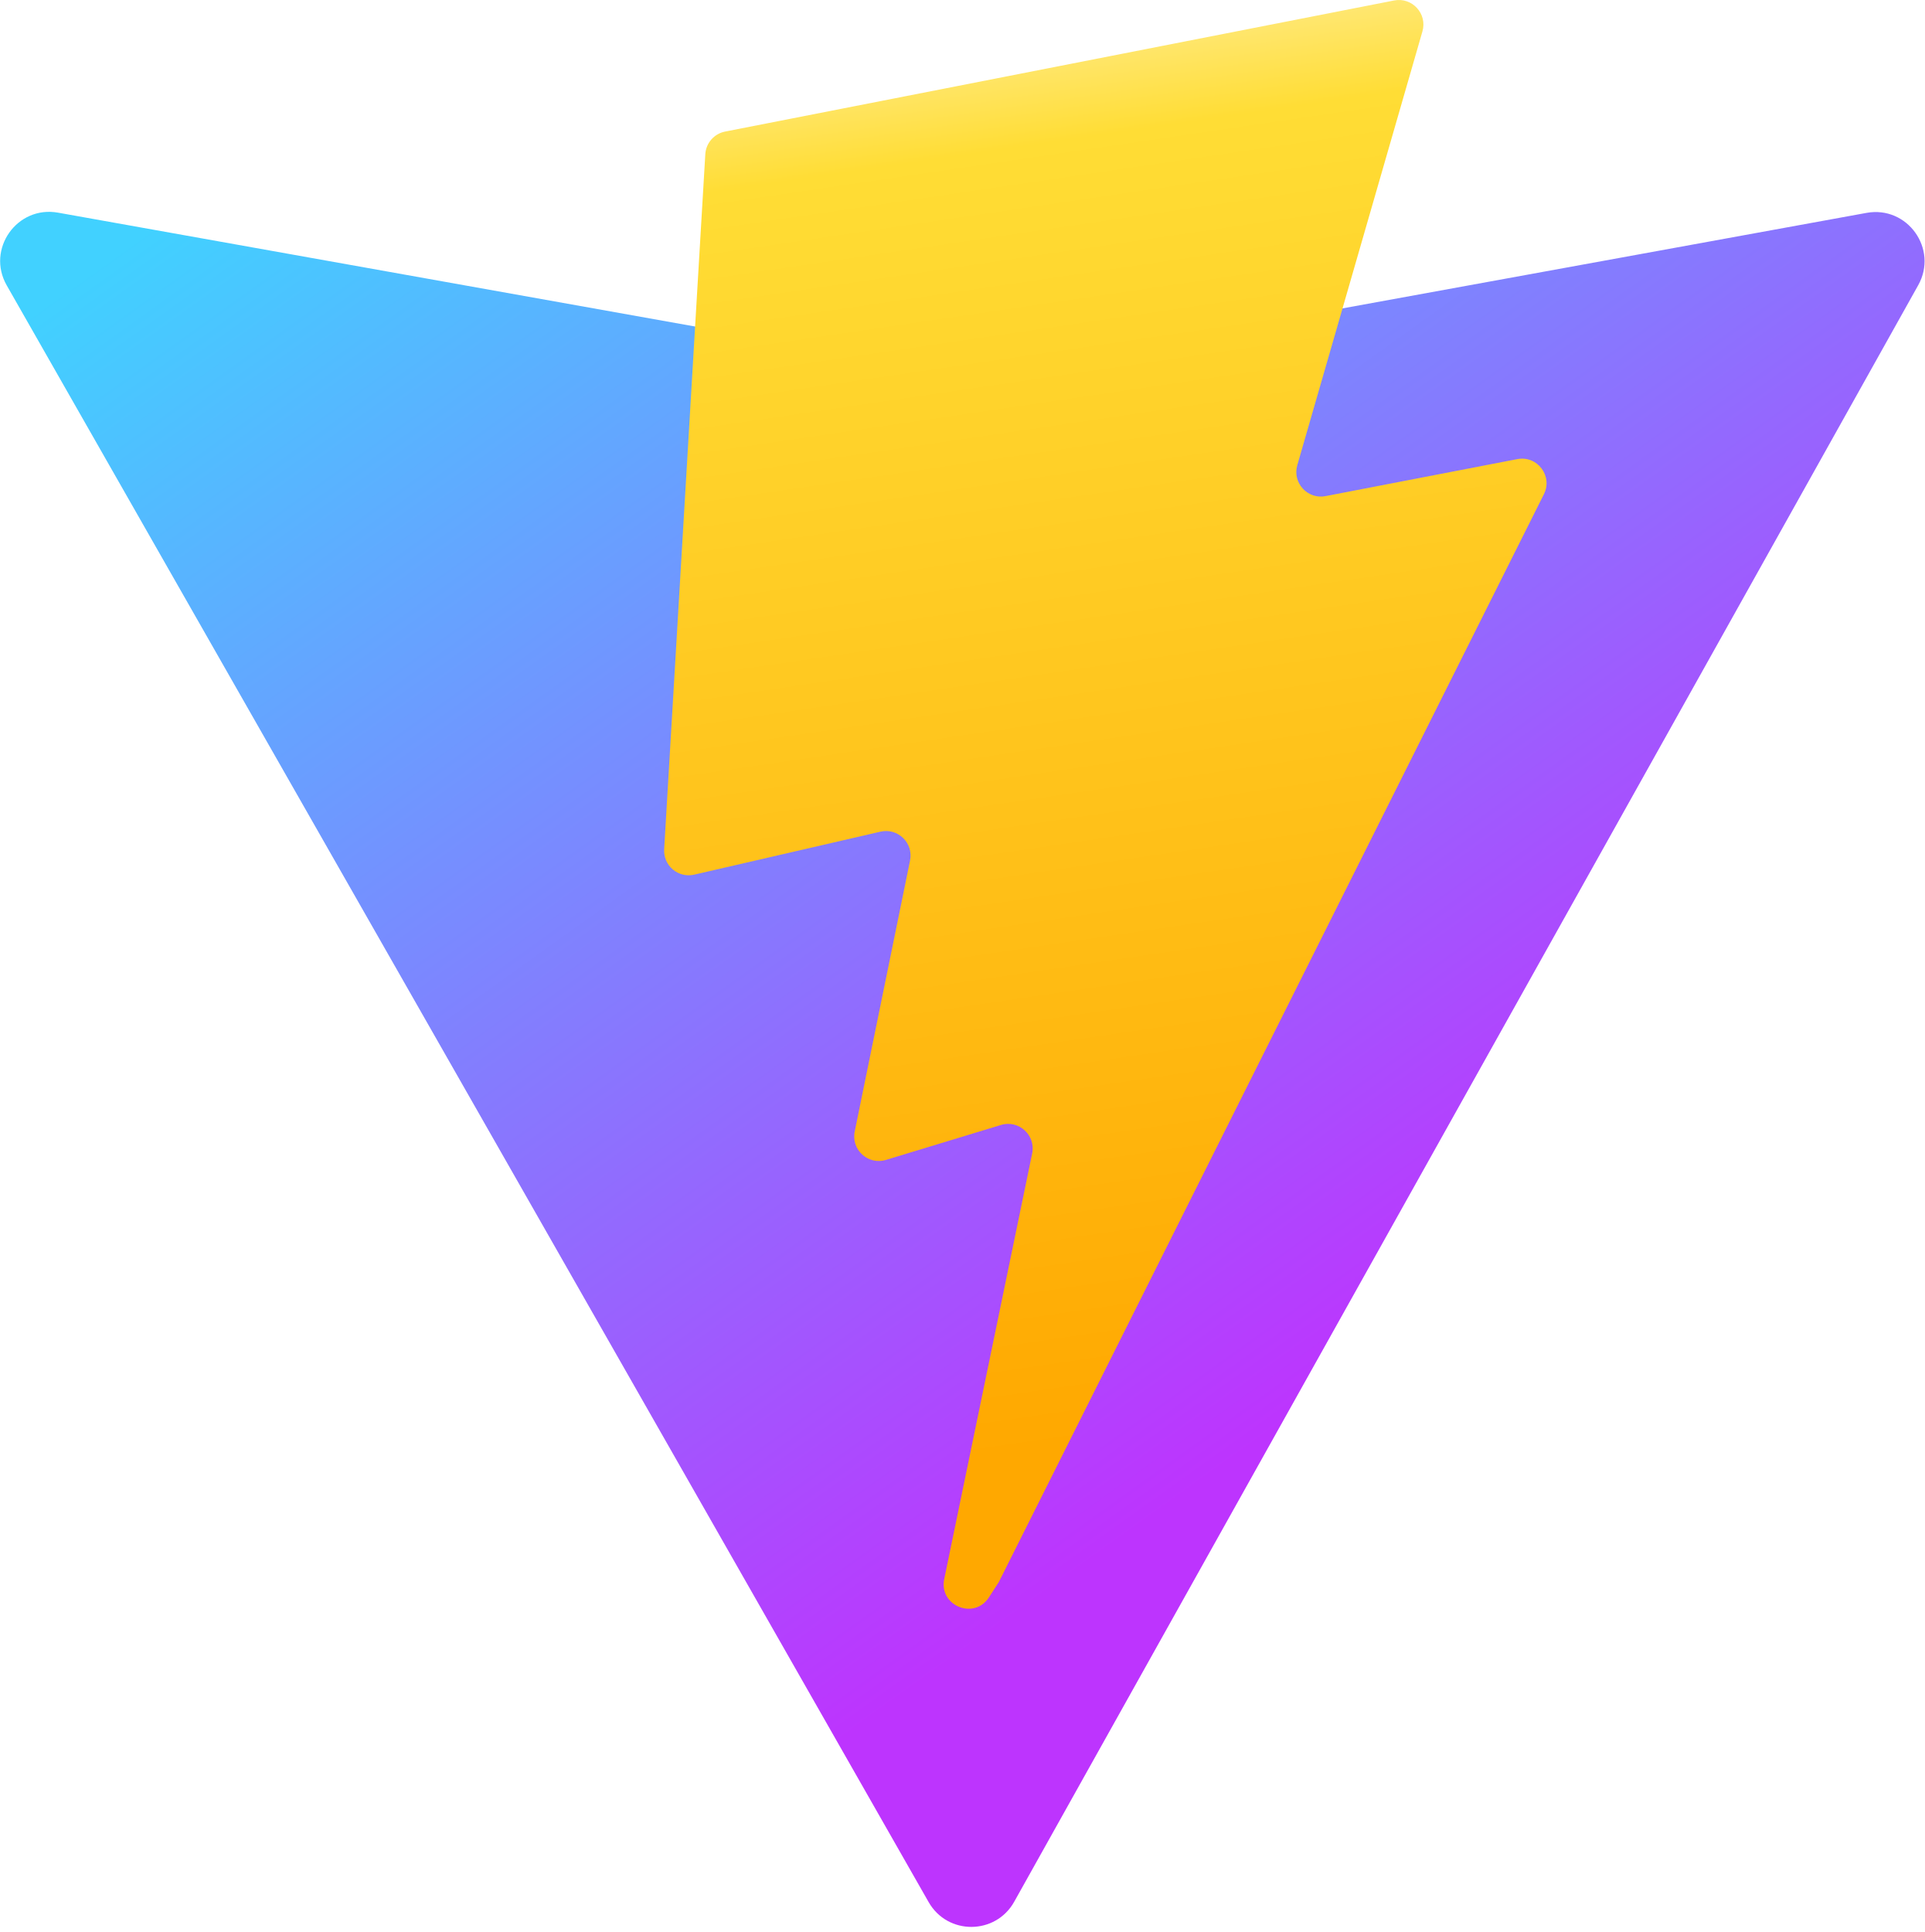
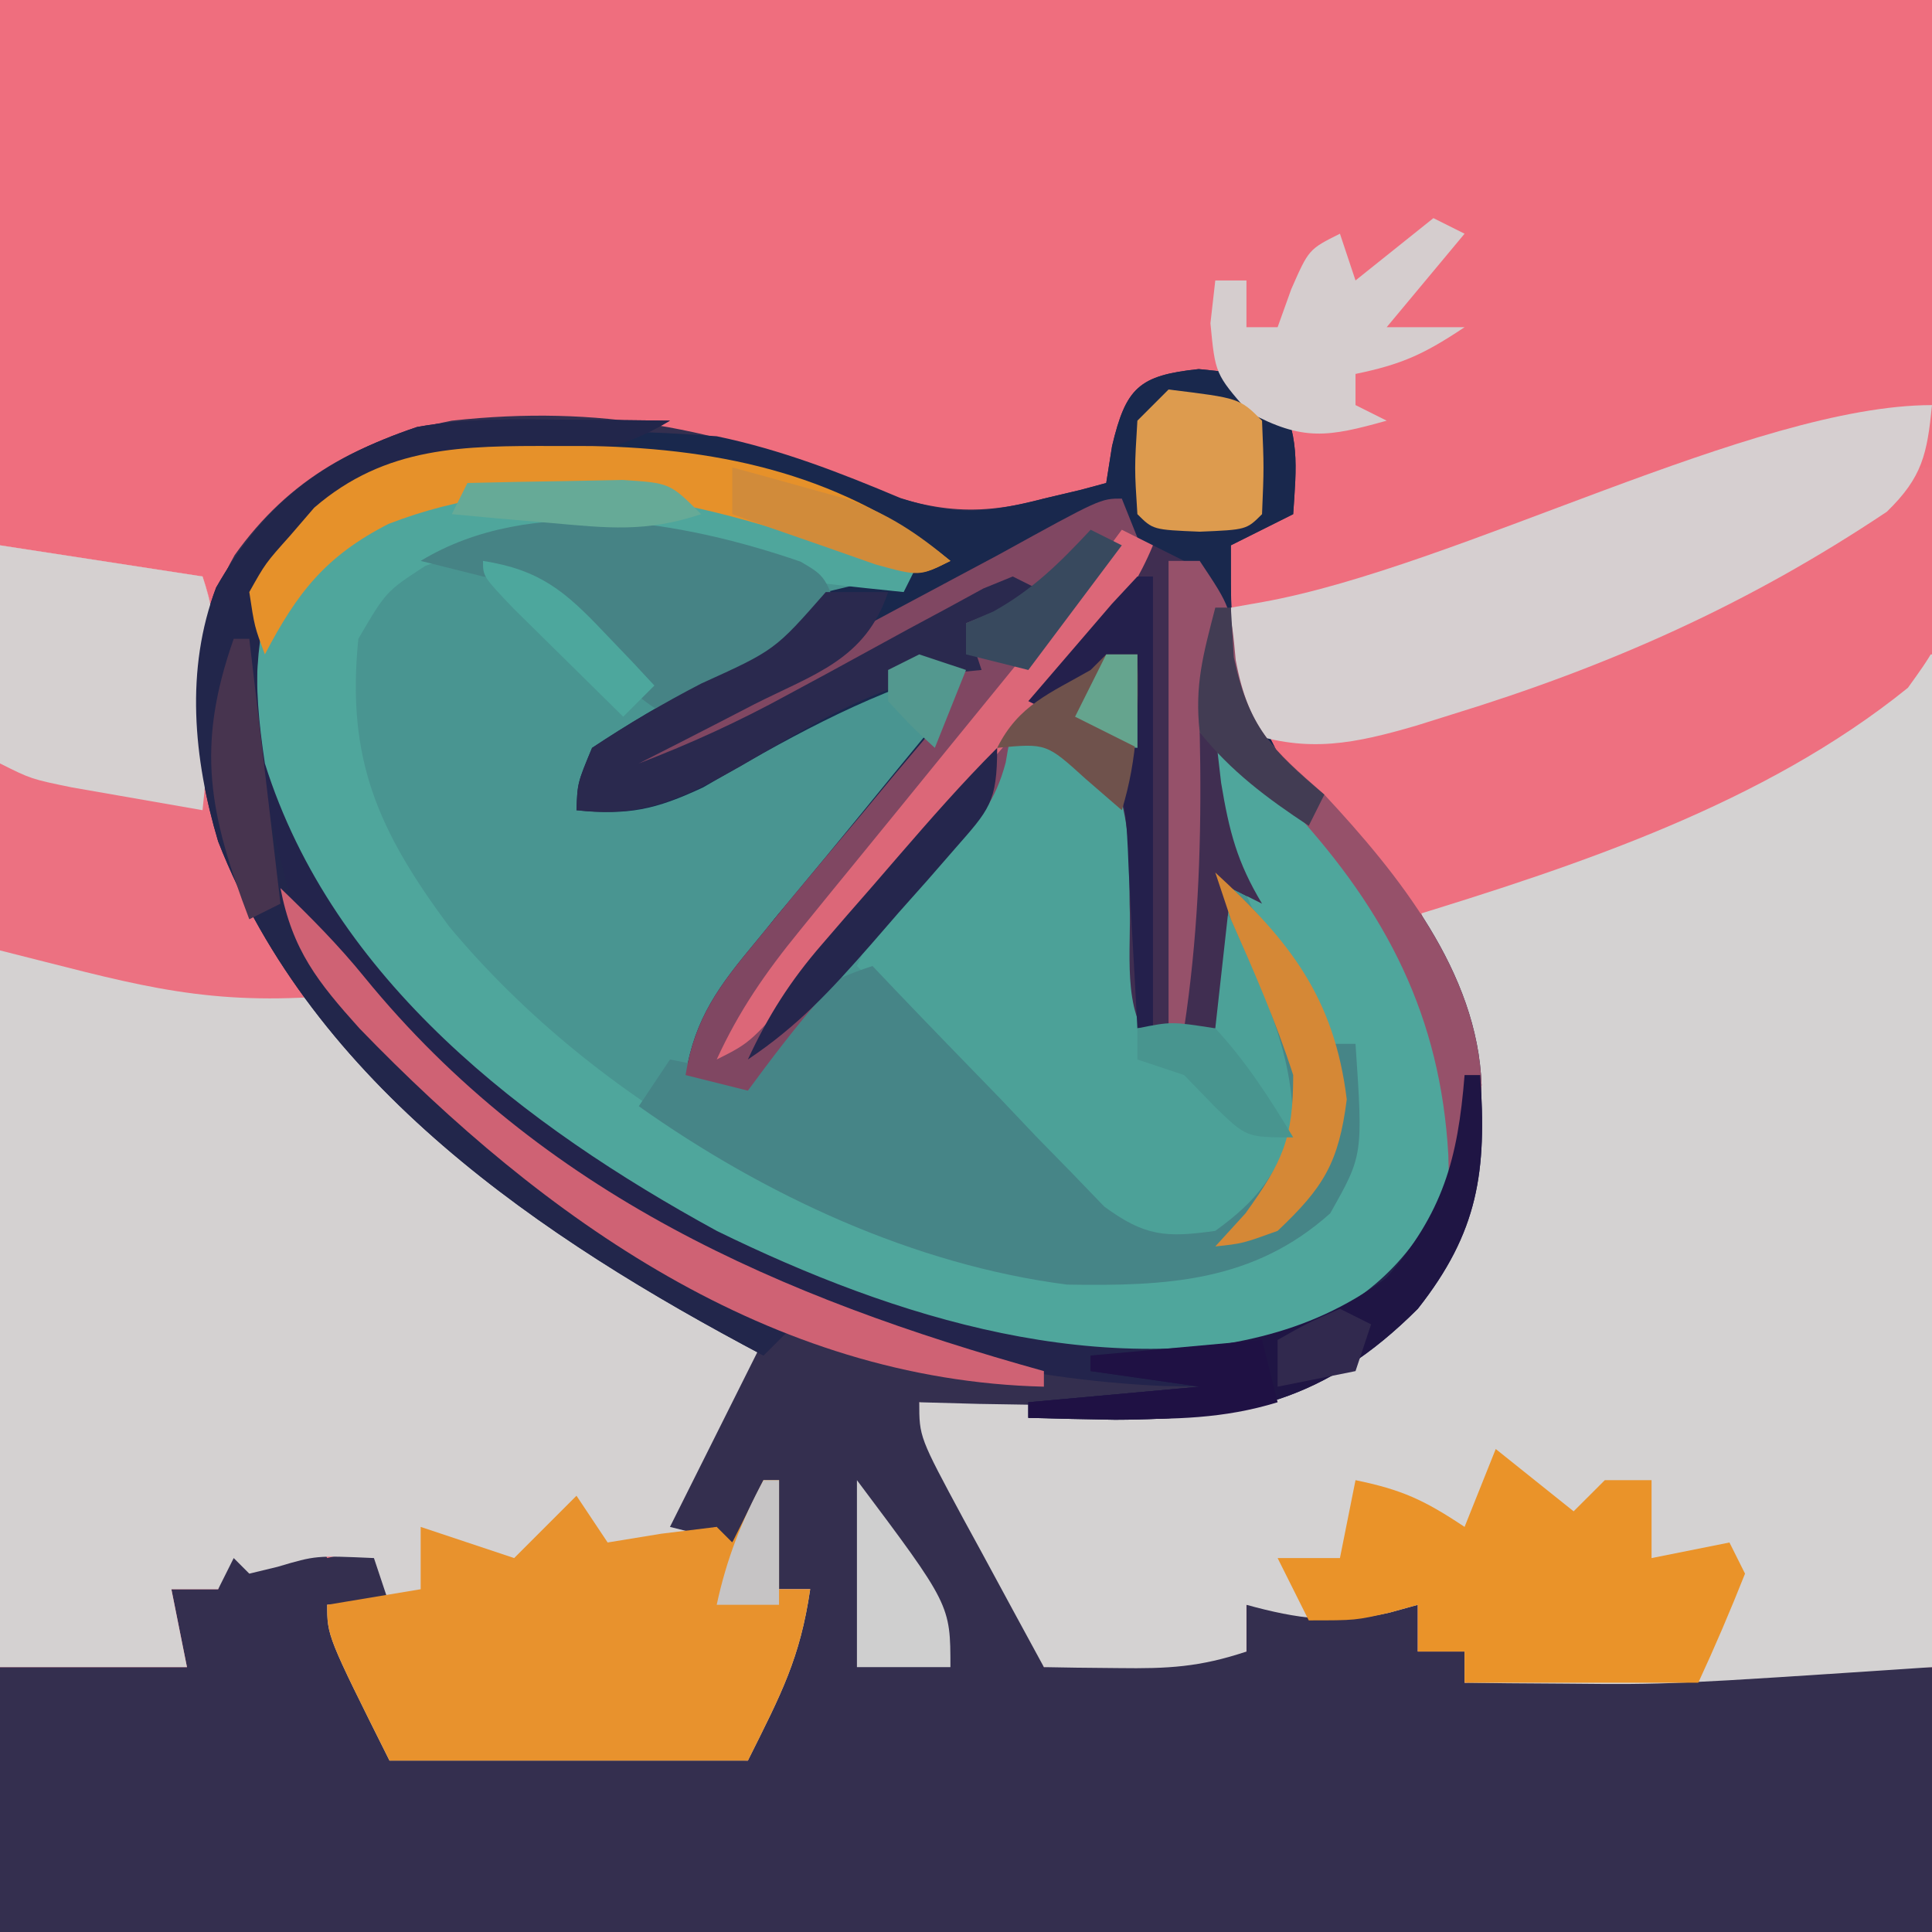
- <svg xmlns="http://www.w3.org/2000/svg" aria-hidden="true" role="img" class="iconify iconify--logos" width="31.88" height="32" preserveAspectRatio="xMidYMid meet" viewBox="0 0 256 257">
-   <defs>
-     <linearGradient id="IconifyId1813088fe1fbc01fb466" x1="-.828%" x2="57.636%" y1="7.652%" y2="78.411%">
-       <stop offset="0%" stop-color="#41D1FF" />
-       <stop offset="100%" stop-color="#BD34FE" />
-     </linearGradient>
-     <linearGradient id="IconifyId1813088fe1fbc01fb467" x1="43.376%" x2="50.316%" y1="2.242%" y2="89.03%">
-       <stop offset="0%" stop-color="#FFEA83" />
-       <stop offset="8.333%" stop-color="#FFDD35" />
-       <stop offset="100%" stop-color="#FFA800" />
-     </linearGradient>
-   </defs>
-   <path fill="url(#IconifyId1813088fe1fbc01fb466)" d="M255.153 37.938L134.897 252.976c-2.483 4.44-8.862 4.466-11.382.048L.875 37.958c-2.746-4.814 1.371-10.646 6.827-9.67l120.385 21.517a6.537 6.537 0 0 0 2.322-.004l117.867-21.483c5.438-.991 9.574 4.796 6.877 9.62Z" />
-   <path fill="url(#IconifyId1813088fe1fbc01fb467)" d="M185.432.063L96.44 17.501a3.268 3.268 0 0 0-2.634 3.014l-5.474 92.456a3.268 3.268 0 0 0 3.997 3.378l24.777-5.718c2.318-.535 4.413 1.507 3.936 3.838l-7.361 36.047c-.495 2.426 1.782 4.5 4.151 3.78l15.304-4.649c2.372-.72 4.652 1.36 4.15 3.788l-11.698 56.621c-.732 3.542 3.979 5.473 5.943 2.437l1.313-2.028l72.516-144.72c1.215-2.423-.88-5.186-3.54-4.672l-25.505 4.922c-2.396.462-4.435-1.77-3.759-4.114l16.646-57.705c.677-2.35-1.37-4.583-3.769-4.113Z" />
+ <svg xmlns="http://www.w3.org/2000/svg" version="1.1" width="124" height="124">
+   <path d="M0 0 C40.92 0 81.84 0 124 0 C124 40.92 124 81.84 124 124 C83.08 124 42.16 124 0 124 C0 83.08 0 42.16 0 0 Z " fill="#EF6E7E" transform="translate(0,0)" />
+   <path d="M0 0 C3.062 0.312 3.062 0.312 4.938 1.438 C6.531 4.093 6.265 6.28 6.062 9.312 C4.742 9.973 3.422 10.633 2.062 11.312 C2.054 18.741 2.054 18.741 5.312 25.125 C6.674 26.208 6.674 26.208 8.062 27.312 C13.632 33.3 18.267 40.101 18.625 48.5 C18.253 54.922 15.805 58.57 11.25 63.125 C3.323 68.565 -6.584 68.422 -15.867 66.801 C-16.892 66.559 -16.892 66.559 -17.938 66.312 C-17.36 67.372 -16.782 68.432 -16.188 69.523 C-15.437 70.911 -14.687 72.299 -13.938 73.688 C-13.365 74.736 -13.365 74.736 -12.781 75.805 C-9.938 81.086 -9.938 81.086 -9.938 83.312 C-5.647 82.983 -1.357 82.653 3.062 82.312 C3.062 81.323 3.062 80.332 3.062 79.312 C7.081 78.472 10.081 78.258 14.062 79.312 C14.062 80.302 14.062 81.293 14.062 82.312 C15.053 82.312 16.043 82.312 17.062 82.312 C17.062 82.972 17.062 83.632 17.062 84.312 C17.971 84.24 18.88 84.168 19.816 84.094 C28.932 83.421 37.921 83.225 47.062 83.312 C47.062 88.922 47.062 94.532 47.062 100.312 C6.143 100.312 -34.778 100.312 -76.938 100.312 C-76.938 94.703 -76.938 89.093 -76.938 83.312 C-72.978 83.312 -69.017 83.312 -64.938 83.312 C-65.433 80.838 -65.433 80.838 -65.938 78.312 C-64.948 78.312 -63.958 78.312 -62.938 78.312 C-62.608 77.323 -62.278 76.332 -61.938 75.312 C-60.947 75.642 -59.958 75.972 -58.938 76.312 C-57.947 75.323 -57.947 75.323 -56.938 74.312 C-56.443 75.302 -56.443 75.302 -55.938 76.312 C-53.958 75.817 -53.958 75.817 -51.938 75.312 C-51.938 76.632 -51.938 77.953 -51.938 79.312 C-53.258 79.312 -54.578 79.312 -55.938 79.312 C-54.617 82.282 -53.297 85.252 -51.938 88.312 C-44.347 88.642 -36.758 88.972 -28.938 89.312 C-28.277 87.332 -27.617 85.353 -26.938 83.312 C-26.283 81.641 -25.621 79.972 -24.938 78.312 C-25.598 78.312 -26.258 78.312 -26.938 78.312 C-27.267 76.662 -27.598 75.013 -27.938 73.312 C-28.927 74.302 -29.918 75.293 -30.938 76.312 C-30.938 75.653 -30.938 74.993 -30.938 74.312 C-32.917 74.808 -32.917 74.808 -34.938 75.312 C-33.251 70.815 -31.121 66.584 -28.938 62.312 C-29.555 62.033 -30.172 61.753 -30.809 61.465 C-45.416 54.55 -56.644 44.16 -63.25 29.375 C-64.635 23.205 -65.079 17.587 -61.875 11.938 C-58.399 7.05 -53.818 4.478 -47.938 3.312 C-38.391 2.268 -30.989 3.817 -22.156 7.266 C-17.641 8.983 -14.762 9.637 -9.938 8.312 C-9.154 8.127 -8.37 7.941 -7.562 7.75 C-7.026 7.606 -6.49 7.461 -5.938 7.312 C-5.752 6.137 -5.752 6.137 -5.562 4.938 C-4.671 1.192 -3.843 0.409 0 0 Z " fill="#342F4F" transform="translate(76.9375,23.6875)" />
+   <path d="M0 0 C-1.28 2.561 -2.435 2.818 -5 4 C-7.746 5.448 -10.467 6.941 -13.188 8.438 C-13.924 8.833 -14.661 9.228 -15.42 9.635 C-16.121 10.022 -16.821 10.409 -17.543 10.809 C-18.183 11.157 -18.822 11.506 -19.481 11.865 C-21.322 13.016 -21.322 13.016 -22 16 C-15 13.983 -9.117 10.99 -2.82 7.328 C0 6 0 6 3 7 C1.62 11.132 -0.262 13.667 -3.25 16.812 C-10.693 23.933 -10.693 23.933 -14 33 C-13.01 33 -12.02 33 -11 33 C-8.866 30.82 -8.866 30.82 -6.75 28 C-3.412 23.762 0.008 19.698 3.688 15.754 C5.131 13.825 5.434 12.31 6 10 C8.636 8.127 10.93 7.023 14 6 C14 8.667 14 11.333 14 14 C14.16 16.709 14.327 19.417 14.5 22.125 C14.548 22.879 14.595 23.633 14.645 24.41 C14.762 26.273 14.881 28.137 15 30 C15.99 30 16.98 30 18 30 C18.33 26.7 18.66 23.4 19 20 C19.66 20 20.32 20 21 20 C20.34 19.34 19.68 18.68 19 18 C18.875 14.375 18.875 14.375 19 11 C24.608 15.374 28.4 19.871 32 26 C32.376 26.629 32.753 27.258 33.141 27.906 C34.973 32.371 34.606 37.288 34 42 C32.338 45.822 29.538 47.656 26.062 49.875 C15.403 53.768 2.631 50.781 -7.438 46.559 C-22.45 39.464 -37.157 29.21 -43 13 C-43.652 8.654 -43.365 6.745 -41.438 2.812 C-30.289 -10.051 -13.803 -4.961 0 0 Z " fill="#499591" transform="translate(59,36)" />
+   <path d="M0 0 C0.33 0 0.66 0 1 0 C1 21.45 1 42.9 1 65 C-15.875 66.125 -15.875 66.125 -22.438 66.062 C-23.694 66.053 -24.951 66.044 -26.246 66.035 C-27.609 66.018 -27.609 66.018 -29 66 C-29 65.34 -29 64.68 -29 64 C-29.99 64 -30.98 64 -32 64 C-32 63.01 -32 62.02 -32 61 C-32.897 61.248 -32.897 61.248 -33.812 61.5 C-37.156 62.264 -39.751 61.896 -43 61 C-43 61.99 -43 62.98 -43 64 C-46.015 65.005 -48.042 65.103 -51.188 65.062 C-52.539 65.049 -52.539 65.049 -53.918 65.035 C-54.605 65.024 -55.292 65.012 -56 65 C-57.338 62.544 -58.671 60.086 -60 57.625 C-60.382 56.926 -60.763 56.228 -61.156 55.508 C-64 50.227 -64 50.227 -64 48 C-62.099 48.052 -62.099 48.052 -60.16 48.105 C-58.461 48.134 -56.762 48.161 -55.062 48.188 C-54.232 48.213 -53.401 48.238 -52.545 48.264 C-45.801 48.342 -39.268 47.605 -33.844 43.281 C-33.4 42.693 -32.957 42.106 -32.5 41.5 C-31.804 40.618 -31.804 40.618 -31.094 39.719 C-29.146 36.658 -28.817 33.915 -28.75 30.375 C-28.711 29.18 -28.711 29.18 -28.672 27.961 C-29.138 23.754 -30.558 19.963 -32 16 C-30.84 15.576 -29.68 15.152 -28.484 14.715 C-13.123 9.303 -13.123 9.303 0 0 Z " fill="#D4D2D2" transform="translate(123,42)" />
+   <path d="M0 0 C4.29 0.66 8.58 1.32 13 2 C13.994 4.982 13.995 6.497 13.812 9.562 C13.745 18.849 18.051 26.15 24 33 C24.563 33.657 25.127 34.315 25.707 34.992 C32.177 41.994 40.45 46.891 49 51 C47 55 45 59 43 63 C44.32 63.33 45.64 63.66 47 64 C47.99 62.68 48.98 61.36 50 60 C50 62.31 50 64.62 50 67 C50.66 67 51.32 67 52 67 C51.348 71.436 50.155 73.689 48 78 C40.41 78 32.82 78 25 78 C21 70 21 70 21 68 C22.32 68 23.64 68 25 68 C24.67 67.01 24.34 66.02 24 65 C20.269 64.834 20.269 64.834 17.812 65.562 C16.915 65.779 16.915 65.779 16 66 C15.67 65.67 15.34 65.34 15 65 C14.505 65.99 14.505 65.99 14 67 C13.01 67 12.02 67 11 67 C11.33 68.65 11.66 70.3 12 72 C8.04 72 4.08 72 0 72 C0 48.24 0 24.48 0 0 Z " fill="#D4D1D1" transform="translate(0,35)" />
+   <path d="M0 0 C3.062 0.312 3.062 0.312 4.938 1.438 C6.531 4.093 6.265 6.28 6.062 9.312 C4.742 9.973 3.422 10.633 2.062 11.312 C2.054 18.741 2.054 18.741 5.312 25.125 C6.674 26.208 6.674 26.208 8.062 27.312 C12.815 32.421 17.906 38.719 18.152 45.957 C17.875 48.438 17.875 48.438 17.062 52.312 C16.733 52.312 16.402 52.312 16.062 52.312 C16.048 51.695 16.034 51.078 16.02 50.441 C15.4 39.441 9.848 31.82 2.062 24.312 C1.883 28.26 1.969 30.911 4.062 34.312 C3.072 33.818 3.072 33.818 2.062 33.312 C1.732 36.282 1.403 39.252 1.062 42.312 C-0.917 42.807 -0.917 42.807 -2.938 43.312 C-4.973 41.277 -4.306 37.187 -4.438 34.375 C-4.48 29.185 -4.48 29.185 -5.938 24.312 C-5.277 24.312 -4.617 24.312 -3.938 24.312 C-3.938 22.332 -3.938 20.352 -3.938 18.312 C-4.701 18.931 -5.464 19.55 -6.25 20.188 C-8.938 22.312 -8.938 22.312 -11.938 24.312 C-12.636 25.629 -13.301 26.964 -13.938 28.312 C-14.805 29.447 -15.712 30.551 -16.652 31.625 C-17.174 32.226 -17.695 32.826 -18.232 33.445 C-18.774 34.061 -19.317 34.678 -19.875 35.312 C-24.583 40.669 -24.583 40.669 -28.938 46.312 C-30.258 45.983 -31.578 45.653 -32.938 45.312 C-32.337 41.608 -30.753 39.545 -28.375 36.688 C-27.662 35.819 -26.949 34.95 -26.215 34.055 C-25.463 33.15 -24.712 32.245 -23.938 31.312 C-22.432 29.484 -20.932 27.65 -19.438 25.812 C-18.432 24.59 -18.432 24.59 -17.406 23.344 C-15.742 21.46 -15.742 21.46 -15.938 19.312 C-21.738 21.045 -26.597 23.839 -31.816 26.852 C-34.892 28.291 -36.607 28.647 -39.938 28.312 C-39.875 26.57 -39.875 26.57 -38.938 24.312 C-36.611 22.772 -34.4 21.463 -31.938 20.188 C-27.205 18.039 -27.205 18.039 -23.938 14.312 C-21.375 13.688 -21.375 13.688 -18.938 13.312 C-29.806 9.103 -40.516 5.498 -52 9.938 C-56.032 11.998 -57.86 14.338 -59.938 18.312 C-60.602 16.539 -60.602 16.539 -60.938 14.312 C-59.898 12.461 -59.898 12.461 -58.312 10.688 C-57.551 9.802 -57.551 9.802 -56.773 8.898 C-50.285 3.294 -39.068 3.735 -30.938 4.312 C-26.797 5.173 -23.028 6.643 -19.137 8.281 C-15.545 9.439 -13.555 9.228 -9.938 8.312 C-9.154 8.127 -8.37 7.941 -7.562 7.75 C-6.758 7.533 -6.758 7.533 -5.938 7.312 C-5.752 6.137 -5.752 6.137 -5.562 4.938 C-4.671 1.192 -3.843 0.409 0 0 Z " fill="#19284D" transform="translate(76.9375,23.6875)" />
+   <path d="M0 0 C-0.33 0.66 -0.66 1.32 -1 2 C-8.316 1.243 -8.316 1.243 -11.867 -0.02 C-18.275 -2.025 -25.38 -1.933 -31.688 0.312 C-34.221 1.957 -34.221 1.957 -36 5 C-36.785 12.714 -34.741 17.302 -30.188 23.445 C-20.626 34.941 -5.513 43.417 9.438 45.473 C15.304 45.641 19.92 44.982 25 42 C26.934 39.099 27.301 38.103 27.625 34.812 C27.811 32.925 27.811 32.925 28 31 C27.34 31 26.68 31 26 31 C23.676 27.049 21.64 23.289 20 19 C19.67 18.67 19.34 18.34 19 18 C18.959 15.667 18.958 13.333 19 11 C24.608 15.374 28.4 19.871 32 26 C32.376 26.629 32.753 27.258 33.141 27.906 C34.973 32.371 34.606 37.288 34 42 C32.338 45.822 29.538 47.656 26.062 49.875 C15.403 53.768 2.631 50.781 -7.438 46.559 C-22.45 39.464 -37.157 29.21 -43 13 C-43.652 8.654 -43.365 6.745 -41.438 2.812 C-30.289 -10.051 -13.803 -4.961 0 0 Z " fill="#4FA69C" transform="translate(59,36)" />
+   <path d="M0 0 C0.66 0 1.32 0 2 0 C2 2.667 2 5.333 2 8 C2.16 10.709 2.327 13.417 2.5 16.125 C2.548 16.879 2.595 17.633 2.645 18.41 C2.762 20.273 2.881 22.137 3 24 C3.99 24 4.98 24 6 24 C6.33 21.36 6.66 18.72 7 16 C10.475 19.153 11.869 22.495 13 27 C13 31.102 12.305 32.599 9.812 35.875 C7 38 7 38 4.125 38.812 C-0.025 37.733 -1.367 35.732 -3.988 32.445 C-7.657 27.986 -11.883 24.042 -16 20 C-14.204 15.957 -11.56 13.195 -8.559 10 C-6.932 7.913 -6.6 6.521 -6 4 C-3.5 2.312 -3.5 2.312 -1 1 C-0.67 0.67 -0.34 0.34 0 0 Z " fill="#4CA198" transform="translate(71,42)" />
+   <path d="M0 0 C1.348 10.132 1.348 10.132 -1.547 14.145 C-10.788 21.615 -22.785 25.565 -34 29 C-34.911 27.6 -35.823 26.201 -36.734 24.801 C-38.387 22.449 -40.19 20.232 -42 18 C-41.371 17.825 -40.743 17.649 -40.095 17.469 C-30.075 14.639 -8.215 0 0 0 Z " fill="#EE7080" transform="translate(124,30)" />
+   <path d="M0 0 C4.29 0.66 8.58 1.32 13 2 C13.994 4.982 13.995 6.497 13.812 9.562 C13.717 16.831 16.781 22.648 20 29 C12.402 29.438 8.016 28.004 0 26 C0 17.42 0 8.84 0 0 Z " fill="#EC7181" transform="translate(0,35)" />
+   <path d="M0 0 C0.33 0 0.66 0 1 0 C1 2.31 1 4.62 1 7 C1.66 7 2.32 7 3 7 C2.348 11.436 1.155 13.689 -1 18 C-8.59 18 -16.18 18 -24 18 C-28 10 -28 10 -28 8 C-26.02 7.67 -24.04 7.34 -22 7 C-22 5.68 -22 4.36 -22 3 C-20.02 3.66 -18.04 4.32 -16 5 C-14.68 3.68 -13.36 2.36 -12 1 C-11.34 1.99 -10.68 2.98 -10 4 C-8.866 3.814 -7.731 3.629 -6.562 3.438 C-4.799 3.221 -4.799 3.221 -3 3 C-2.67 3.33 -2.34 3.66 -2 4 C-1.34 2.68 -0.68 1.36 0 0 Z " fill="#E8922D" transform="translate(49,95)" />
+   <path d="M0 0 C3.827 3.424 5.723 6.007 7 11 C7.66 11 8.32 11 9 11 C9.484 18.143 9.484 18.143 7.375 21.875 C2.445 26.286 -3.114 26.553 -9.508 26.449 C-19.347 25.184 -28.962 20.694 -37 15 C-36.34 14.01 -35.68 13.02 -35 12 C-33.35 12.33 -31.7 12.66 -30 13 C-29.237 12.031 -28.474 11.061 -27.688 10.062 C-25.733 7.579 -25.143 7.048 -22 6 C-21.267 6.772 -21.267 6.772 -20.519 7.561 C-18.297 9.887 -16.055 12.193 -13.812 14.5 C-13.044 15.311 -12.275 16.122 -11.482 16.957 C-10.732 17.724 -9.981 18.491 -9.207 19.281 C-8.521 19.993 -7.835 20.706 -7.128 21.439 C-4.516 23.355 -3.172 23.446 0 23 C2.722 21.034 3.806 19.509 5 16.375 C5 11.389 2.997 7.498 1 3 C0.505 1.515 0.505 1.515 0 0 Z " fill="#468587" transform="translate(78,56)" />
+   <path d="M0 0 C1.895 0.014 1.895 0.014 3.828 0.027 C4.792 0.039 5.757 0.051 6.75 0.062 C3.413 2.05 0.726 2.338 -3.125 2.5 C-9.208 2.937 -12.919 4.099 -17.625 8.062 C-20.148 12.72 -20.031 16.887 -19.25 22.062 C-14.876 35.982 -2.561 45.328 9.75 52.062 C21.238 57.69 34.487 61.817 47.297 58.379 C51.9 56.294 54.493 53.667 56.75 49.062 C57.547 45.33 57.547 45.33 57.75 42.062 C58.08 42.062 58.41 42.062 58.75 42.062 C59.185 48.256 58.636 52.13 54.75 57.062 C48.808 63.005 43.501 64.159 35.312 64.188 C33.458 64.156 31.604 64.117 29.75 64.062 C29.75 63.733 29.75 63.403 29.75 63.062 C33.38 62.733 37.01 62.403 40.75 62.062 C39.986 62.048 39.221 62.034 38.434 62.02 C19.705 61.186 2.313 53.106 -10.652 39.551 C-12.558 37.418 -14.425 35.265 -16.25 33.062 C-9.001 45.144 2.248 52.165 14.75 58.062 C14.09 58.722 13.43 59.383 12.75 60.062 C-1.515 52.519 -16.134 42.715 -22.25 27.062 C-23.831 21.764 -24.373 16.012 -22.379 10.773 C-19.259 5.311 -15.482 2.489 -9.488 0.469 C-6.31 -0.108 -3.227 -0.03 0 0 Z " fill="#23244C" transform="translate(36.25,26.9375)" />
+   <path d="M0 0 C-0.311 3.127 -0.608 4.62 -2.898 6.844 C-11.775 12.78 -20.696 16.753 -30.875 19.875 C-31.601 20.103 -32.327 20.33 -33.074 20.565 C-37.048 21.725 -40.025 22.345 -44 21 C-45 20 -45 20 -45.062 16.438 C-45.042 15.303 -45.021 14.169 -45 13 C-44.321 12.88 -43.642 12.76 -42.943 12.636 C-30.468 10.391 -11.408 0 0 0 Z " fill="#D6CFD0" transform="translate(124,26)" />
+   <path d="M0 0 C0.66 1.65 1.32 3.3 2 5 C1.043 6.013 1.043 6.013 0.066 7.047 C-0.76 7.939 -1.586 8.831 -2.438 9.75 C-3.261 10.632 -4.085 11.513 -4.934 12.422 C-7.083 14.723 -7.083 14.723 -7.452 16.94 C-8.113 19.423 -9.13 20.623 -10.836 22.531 C-11.406 23.177 -11.975 23.823 -12.562 24.488 C-13.161 25.152 -13.759 25.816 -14.375 26.5 C-15.551 27.822 -16.725 29.145 -17.898 30.469 C-18.421 31.051 -18.944 31.633 -19.482 32.232 C-21.081 34.094 -22.548 36.023 -24 38 C-25.32 37.67 -26.64 37.34 -28 37 C-27.399 33.295 -25.816 31.233 -23.438 28.375 C-22.723 27.502 -22.009 26.63 -21.273 25.73 C-19.763 23.916 -18.247 22.106 -16.727 20.301 C-16.012 19.438 -15.298 18.576 -14.562 17.688 C-13.904 16.908 -13.245 16.128 -12.566 15.324 C-10.878 12.819 -10.443 10.956 -10 8 C-9.67 7.67 -9.34 7.34 -9 7 C-16.59 10.96 -24.18 14.92 -32 19 C-32.33 18.34 -32.66 17.68 -33 17 C-32.168 16.556 -31.335 16.112 -30.477 15.655 C-27.385 14.005 -24.293 12.353 -21.202 10.701 C-19.865 9.987 -18.527 9.273 -17.189 8.56 C-15.265 7.533 -13.341 6.505 -11.418 5.477 C-9.682 4.55 -9.682 4.55 -7.911 3.604 C-1.37 0 -1.37 0 0 0 Z " fill="#804762" transform="translate(72,32)" />
+   <path d="M0 0 C1.65 1.32 3.3 2.64 5 4 C5.66 3.34 6.32 2.68 7 2 C7.99 2 8.98 2 10 2 C10 3.65 10 5.3 10 7 C11.65 6.67 13.3 6.34 15 6 C15.33 6.66 15.66 7.32 16 8 C15.064 10.36 14.067 12.696 13 15 C8.05 15 3.1 15 -2 15 C-2 14.34 -2 13.68 -2 13 C-2.99 13 -3.98 13 -5 13 C-5 12.01 -5 11.02 -5 10 C-5.598 10.165 -6.196 10.33 -6.812 10.5 C-9 11 -9 11 -12 11 C-12.66 9.68 -13.32 8.36 -14 7 C-12.68 7 -11.36 7 -10 7 C-9.67 5.35 -9.34 3.7 -9 2 C-6.038 2.613 -4.619 3.254 -2 5 C-1.34 3.35 -0.68 1.7 0 0 Z " fill="#EA9329" transform="translate(96,93)" />
+   <path d="M0 0 C4.29 0.66 8.58 1.32 13 2 C14.142 5.427 13.909 7.611 13.562 11.188 C13.461 12.274 13.359 13.361 13.254 14.48 C13.17 15.312 13.086 16.143 13 17 C11.208 16.691 9.416 16.378 7.625 16.062 C6.627 15.888 5.63 15.714 4.602 15.535 C2 15 2 15 0 14 C0 9.38 0 4.76 0 0 Z " fill="#D5D0D0" transform="translate(0,35)" />
+   <path d="M0 0 C1.895 0.014 1.895 0.014 3.828 0.027 C4.792 0.039 5.757 0.051 6.75 0.062 C3.413 2.05 0.726 2.338 -3.125 2.5 C-9.208 2.937 -12.919 4.099 -17.625 8.062 C-21.36 14.958 -19.492 23.864 -17.477 31.145 C-12.019 44.128 2.543 52.525 14.75 58.062 C14.09 58.722 13.43 59.383 12.75 60.062 C-1.515 52.519 -16.134 42.715 -22.25 27.062 C-23.831 21.764 -24.373 16.012 -22.379 10.773 C-19.259 5.311 -15.482 2.489 -9.488 0.469 C-6.31 -0.108 -3.227 -0.03 0 0 Z " fill="#22264B" transform="translate(36.25,26.9375)" />
+   <path d="M0 0 C1.609 0.949 1.609 0.949 2.609 3.949 C0.823 4.98 -0.97 5.998 -2.766 7.012 C-3.763 7.58 -4.761 8.149 -5.789 8.734 C-6.648 9.135 -7.506 9.536 -8.391 9.949 C-11.293 8.498 -12.779 6.071 -14.758 3.543 C-16.642 1.704 -17.827 1.366 -20.391 0.949 C-21.724 0.616 -23.057 0.283 -24.391 -0.051 C-17.298 -4.361 -7.474 -2.578 0 0 Z " fill="#468385" transform="translate(51.39062,36.05078)" />
+   <path d="M0 0 C0.66 0.33 1.32 0.66 2 1 C2 8.26 2 15.52 2 23 C2.33 19.37 2.66 15.74 3 12 C3.33 12 3.66 12 4 12 C4.124 13.072 4.247 14.145 4.375 15.25 C4.896 18.379 5.401 20.335 7 23 C6.34 22.67 5.68 22.34 5 22 C4.67 24.97 4.34 27.94 4 31 C2.68 31.33 1.36 31.66 0 32 C-2.036 29.964 -1.369 25.874 -1.5 23.062 C-1.543 17.873 -1.543 17.873 -3 13 C-2.34 13 -1.68 13 -1 13 C-1 11.02 -1 9.04 -1 7 C-2.65 8.32 -4.3 9.64 -6 11 C-6.66 10.67 -7.32 10.34 -8 10 C-5.36 6.7 -2.72 3.4 0 0 Z " fill="#402E51" transform="translate(74,35)" />
+   <path d="M0 0 C0.66 0 1.32 0 2 0 C4 3 4 3 4.312 6.375 C5.162 10.854 6.636 12.018 10 15 C14.752 20.109 19.844 26.406 20.09 33.645 C19.812 36.125 19.812 36.125 19 40 C18.67 40 18.34 40 18 40 C17.986 39.383 17.972 38.765 17.957 38.129 C17.456 29.237 14.009 22.556 8 16 C6.048 14.26 4.049 12.63 2 11 C2.012 11.701 2.023 12.402 2.035 13.125 C2.09 18.861 1.856 24.328 1 30 C0.67 30 0.34 30 0 30 C0 20.1 0 10.2 0 0 Z " fill="#96516A" transform="translate(75,36)" />
+   <path d="M0 0 C1.192 0.001 1.192 0.001 2.409 0.003 C10.919 0.172 18.718 1.921 25.438 7.375 C23.438 8.375 23.438 8.375 20.199 7.379 C18.841 6.899 17.483 6.418 16.125 5.938 C7.143 2.969 -1.524 1.487 -10.625 5 C-14.657 7.06 -16.485 9.4 -18.562 13.375 C-19.227 11.602 -19.227 11.602 -19.562 9.375 C-18.523 7.523 -18.523 7.523 -16.938 5.75 C-16.43 5.16 -15.922 4.569 -15.398 3.961 C-10.793 -0.017 -5.801 -0.012 0 0 Z " fill="#E6912A" transform="translate(35.5625,28.625)" />
+   <path d="M0 0 C0.66 0.33 1.32 0.66 2 1 C0.35 2.98 -1.3 4.96 -3 7 C-1.35 7 0.3 7 2 7 C-0.619 8.746 -2.038 9.387 -5 10 C-5 10.66 -5 11.32 -5 12 C-4.34 12.33 -3.68 12.66 -3 13 C-6.765 14.051 -8.376 14.339 -11.875 12.438 C-14 10 -14 10 -14.312 6.75 C-14.209 5.843 -14.106 4.935 -14 4 C-13.34 4 -12.68 4 -12 4 C-12 4.99 -12 5.98 -12 7 C-11.34 7 -10.68 7 -10 7 C-9.567 5.793 -9.567 5.793 -9.125 4.562 C-8 2 -8 2 -6 1 C-5.67 1.99 -5.34 2.98 -5 4 C-3.35 2.68 -1.7 1.36 0 0 Z " fill="#D5CDCE" transform="translate(92,14)" />
+   <path d="M0 0 C1.907 1.831 3.737 3.675 5.402 5.73 C16.756 19.638 32.083 26.293 49 31 C49 31.33 49 31.66 49 32 C31.428 31.572 16.892 21.233 5.074 9.008 C2.398 6.031 0.772 3.997 0 0 Z " fill="#CF6274" transform="translate(18,57)" />
+   <path d="M0 0 C0.66 0.33 1.32 0.66 2 1 C0.35 1.66 -1.3 2.32 -3 3 C-2.67 3.99 -2.34 4.98 -2 6 C-2.834 6.081 -3.668 6.162 -4.527 6.246 C-9.421 7.309 -13.23 9.702 -17.521 12.205 C-21.165 14.255 -23.784 15.51 -28 15 C-27.938 13.258 -27.938 13.258 -27 11 C-24.674 9.459 -22.463 8.15 -20 6.875 C-15.267 4.727 -15.267 4.727 -12 1 C-10.68 1 -9.36 1 -8 1 C-9.443 5.33 -12.708 6.245 -16.562 8.188 C-17.273 8.556 -17.984 8.924 -18.717 9.303 C-20.473 10.211 -22.236 11.106 -24 12 C-20.671 10.724 -17.551 9.294 -14.426 7.582 C-13.594 7.133 -12.762 6.684 -11.904 6.221 C-10.162 5.274 -8.423 4.324 -6.686 3.369 C-5.857 2.924 -5.029 2.478 -4.176 2.02 C-3.422 1.608 -2.668 1.197 -1.892 0.773 C-1.268 0.518 -0.643 0.263 0 0 Z " fill="#2A294E" transform="translate(65,37)" />
+   <path d="M0 0 C0.66 0.33 1.32 0.66 2 1 C0.317 5.06 -2.511 8.113 -5.375 11.375 C-6.453 12.616 -7.531 13.857 -8.609 15.098 C-9.166 15.736 -9.722 16.374 -10.295 17.032 C-12.007 19.008 -13.702 20.999 -15.391 22.996 C-15.933 23.636 -16.475 24.275 -17.034 24.934 C-18.08 26.169 -19.124 27.406 -20.166 28.644 C-23.776 32.888 -23.776 32.888 -26 34 C-24.574 30.881 -22.854 28.403 -20.688 25.75 C-19.986 24.886 -19.285 24.023 -18.562 23.133 C-18.164 22.646 -17.766 22.159 -17.355 21.657 C-15.211 19.035 -13.075 16.407 -10.939 13.778 C-9.787 12.363 -8.635 10.948 -7.481 9.534 C-4.926 6.399 -2.387 3.267 0 0 Z " fill="#DC6778" transform="translate(72,34)" />
+   <path d="M0 0 C0.33 0 0.66 0 1 0 C1.435 6.193 0.886 10.067 -3 15 C-8.942 20.942 -14.249 22.096 -22.438 22.125 C-24.292 22.093 -26.146 22.055 -28 22 C-28 21.67 -28 21.34 -28 21 C-24.37 20.67 -20.74 20.34 -17 20 C-19.31 19.67 -21.62 19.34 -24 19 C-24 18.67 -24 18.34 -24 18 C-23.299 17.974 -22.598 17.948 -21.875 17.922 C-15.54 17.543 -10.197 16.849 -5 13 C-1.399 8.845 -0.435 5.439 0 0 Z " fill="#1F1544" transform="translate(94,69)" />
+   <path d="M0 0 C4.556 0.556 4.556 0.556 6 2 C6.125 5 6.125 5 6 8 C5 9 5 9 2 9.125 C-1 9 -1 9 -2 8 C-2.188 5.062 -2.188 5.062 -2 2 C-1.34 1.34 -0.68 0.68 0 0 Z " fill="#DD9B4E" transform="translate(75,25)" />
+   <path d="M0 0 C4.775 4.388 7.634 8.021 8.438 14.562 C7.92 18.625 6.956 20.208 4 23 C1.75 23.812 1.75 23.812 0 24 C0.639 23.299 1.279 22.598 1.938 21.875 C4.327 18.545 5 17.096 5 13 C3.892 9.559 2.466 6.301 1 3 C0.67 2.01 0.34 1.02 0 0 Z " fill="#D58836" transform="translate(78,56)" />
+   <path d="M0 0 C0.33 0 0.66 0 1 0 C1 9.57 1 19.14 1 29 C0.67 29 0.34 29 0 29 C-0.061 27.868 -0.121 26.736 -0.184 25.57 C-0.268 24.089 -0.353 22.607 -0.438 21.125 C-0.477 20.379 -0.516 19.632 -0.557 18.863 C-0.716 14.8 -0.716 14.8 -2 11 C-1.34 11 -0.68 11 0 11 C0 9.02 0 7.04 0 5 C-1.65 6.32 -3.3 7.64 -5 9 C-5.66 8.67 -6.32 8.34 -7 8 C-5.858 6.664 -4.711 5.331 -3.562 4 C-2.924 3.257 -2.286 2.515 -1.629 1.75 C-1.091 1.173 -0.554 0.595 0 0 Z " fill="#24204C" transform="translate(73,37)" />
+   <path d="M0 0 C6 8 6 8 6 12 C4.02 12 2.04 12 0 12 C0 8.04 0 4.08 0 0 Z " fill="#CFCFCF" transform="translate(55,95)" />
+   <path d="M0 0 C0 3.514 -0.503 3.952 -2.738 6.504 C-3.598 7.491 -3.598 7.491 -4.475 8.498 C-5.081 9.179 -5.688 9.861 -6.312 10.562 C-7.205 11.59 -7.205 11.59 -8.115 12.639 C-10.655 15.53 -12.774 17.849 -16 20 C-14.701 17.193 -13.274 14.951 -11.25 12.617 C-10.724 12.007 -10.198 11.398 -9.656 10.77 C-9.11 10.144 -8.563 9.519 -8 8.875 C-7.453 8.242 -6.907 7.609 -6.344 6.957 C-4.279 4.574 -2.23 2.23 0 0 Z " fill="#25264D" transform="translate(64,48)" />
+   <path d="M0 0 C0.33 0 0.66 0 1 0 C1.66 5.61 2.32 11.22 3 17 C2.34 17.33 1.68 17.66 1 18 C-1.589 11.206 -2.437 6.927 0 0 Z " fill="#47344F" transform="translate(15,41)" />
+   <path d="M0 0 C0.66 0 1.32 0 2 0 C2.08 3.522 2.04 6.62 1 10 C0.237 9.34 -0.526 8.68 -1.312 8 C-3.843 5.701 -3.843 5.701 -7 6 C-5.622 3.244 -3.629 2.511 -1 1 C-0.67 0.67 -0.34 0.34 0 0 Z " fill="#6F524C" transform="translate(71,42)" />
+   <path d="M0 0 C2.125 -0.054 4.25 -0.093 6.375 -0.125 C7.558 -0.148 8.742 -0.171 9.961 -0.195 C13 0 13 0 15 2 C11.453 3.182 9.025 2.893 5.312 2.562 C4.133 2.461 2.954 2.359 1.738 2.254 C0.383 2.128 0.383 2.128 -1 2 C-0.67 1.34 -0.34 0.68 0 0 Z " fill="#66AA97" transform="translate(30,31)" />
+   <path d="M0 0 C0.33 1.32 0.66 2.64 1 4 C-2.462 5.067 -5.64 5.102 -9.25 5.062 C-10.328 5.053 -11.405 5.044 -12.516 5.035 C-13.335 5.024 -14.155 5.012 -15 5 C-15 4.67 -15 4.34 -15 4 C-9.555 3.505 -9.555 3.505 -4 3 C-6.31 2.67 -8.62 2.34 -11 2 C-11 1.67 -11 1.34 -11 1 C-5.555 0.505 -5.555 0.505 0 0 Z " fill="#1F1144" transform="translate(81,86)" />
+   <path d="M0 0 C1.586 0.427 3.169 0.867 4.75 1.312 C6.073 1.678 6.073 1.678 7.422 2.051 C10.058 3.021 11.854 4.21 14 6 C12 7 12 7 9.18 6.223 C8.089 5.84 6.999 5.457 5.875 5.062 C4.779 4.682 3.684 4.302 2.555 3.91 C1.712 3.61 0.869 3.309 0 3 C0 2.01 0 1.02 0 0 Z " fill="#D18B3A" transform="translate(47,30)" />
+   <path d="M0 0 C0.66 0.33 1.32 0.66 2 1 C-0.97 4.96 -0.97 4.96 -4 9 C-5.32 8.67 -6.64 8.34 -8 8 C-8 7.34 -8 6.68 -8 6 C-7.423 5.753 -6.845 5.505 -6.25 5.25 C-3.7 3.833 -1.982 2.124 0 0 Z " fill="#38495E" transform="translate(70,34)" />
+   <path d="M0 0 C3.626 0.57 5.255 1.924 7.75 4.562 C8.364 5.203 8.977 5.844 9.609 6.504 C10.068 6.998 10.527 7.491 11 8 C10.34 8.66 9.68 9.32 9 10 C7.497 8.524 5.998 7.044 4.5 5.562 C3.665 4.739 2.829 3.915 1.969 3.066 C0 1 0 1 0 0 Z " fill="#4DA79D" transform="translate(31,36)" />
+   <path d="M0 0 C0.33 0 0.66 0 1 0 C1.062 1.052 1.124 2.104 1.188 3.188 C2.134 7.629 3.592 9.116 7 12 C6.67 12.66 6.34 13.32 6 14 C3.336 12.246 0.999 10.501 -1 8 C-1.336 4.976 -0.777 3.004 0 0 Z " fill="#423C53" transform="translate(78,39)" />
+   <path d="M0 0 C2.188 -0.438 2.188 -0.438 5 0 C6.984 2.14 8.502 4.502 10 7 C7 7 7 7 5 5.062 C4.34 4.382 3.68 3.701 3 3 C2.01 2.67 1.02 2.34 0 2 C0 1.34 0 0.68 0 0 Z " fill="#48958F" transform="translate(73,66)" />
+   <path d="M0 0 C0.33 0 0.66 0 1 0 C1 2.64 1 5.28 1 8 C-0.32 8 -1.64 8 -3 8 C-2.372 5.071 -1.414 2.639 0 0 Z " fill="#C6C4C5" transform="translate(49,95)" />
+   <path d="M0 0 C0.66 0.33 1.32 0.66 2 1 C1.67 1.99 1.34 2.98 1 4 C-0.65 4.33 -2.3 4.66 -4 5 C-4 4.01 -4 3.02 -4 2 C-2.125 0.938 -2.125 0.938 0 0 Z " fill="#31294E" transform="translate(86,84)" />
+   <path d="M0 0 C0.66 0 1.32 0 2 0 C2 1.98 2 3.96 2 6 C0.68 5.34 -0.64 4.68 -2 4 C-1.34 2.68 -0.68 1.36 0 0 Z " fill="#65A48E" transform="translate(71,42)" />
+   <path d="M0 0 C0.99 0.33 1.98 0.66 3 1 C2.34 2.65 1.68 4.3 1 6 C-0.5 4.625 -0.5 4.625 -2 3 C-2 2.34 -2 1.68 -2 1 C-1.34 0.67 -0.68 0.34 0 0 Z " fill="#53988F" transform="translate(59,42)" />
</svg>
